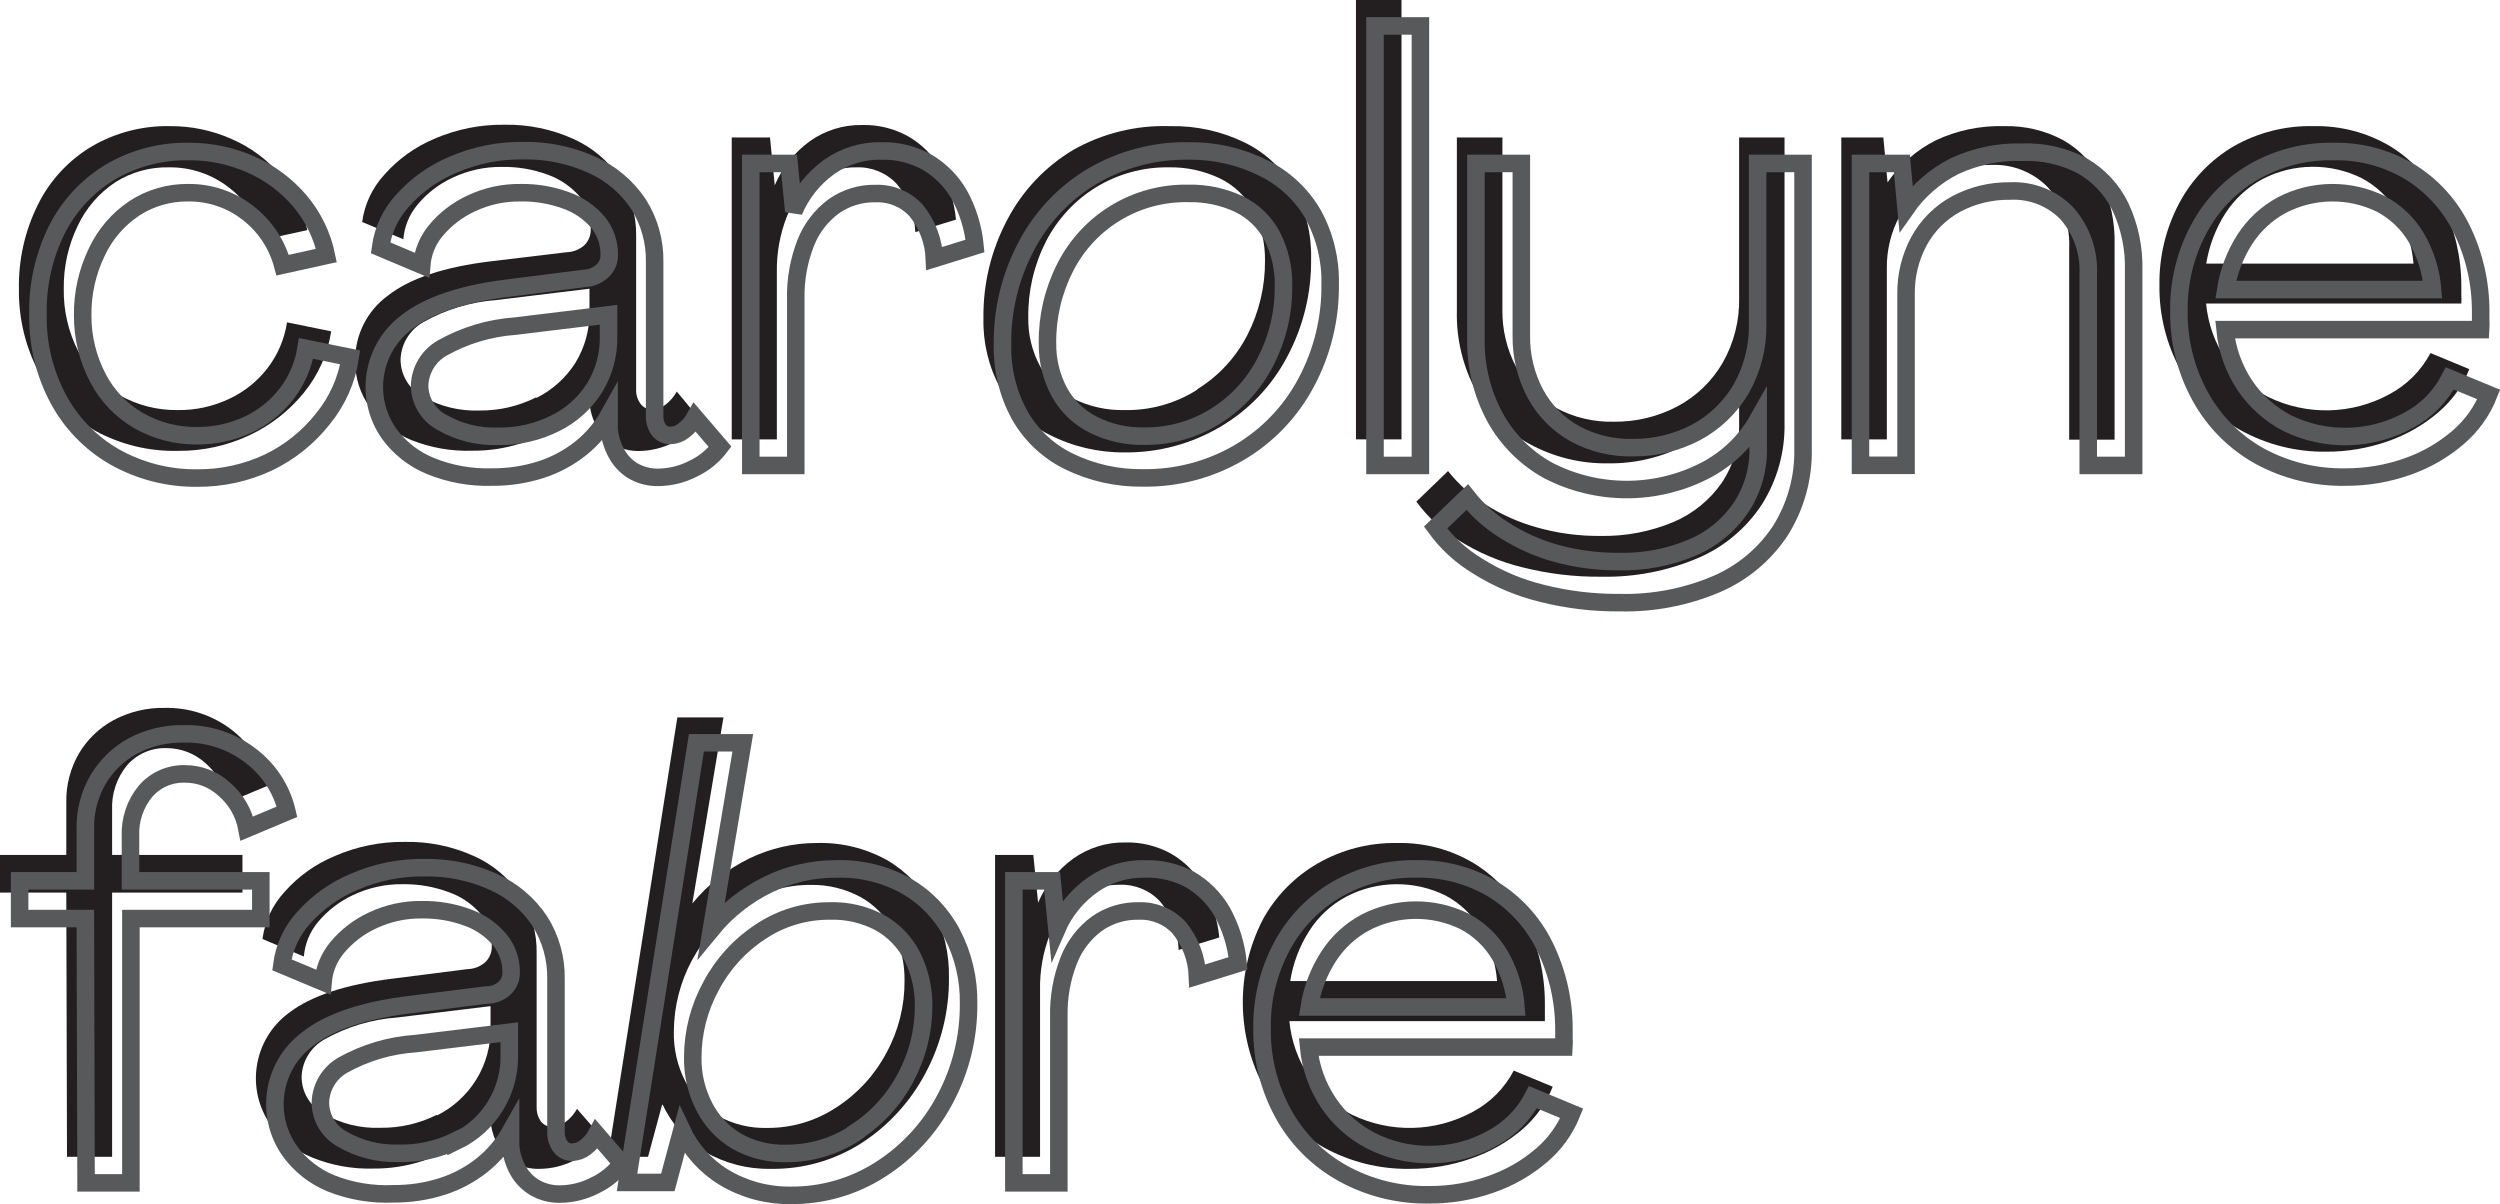
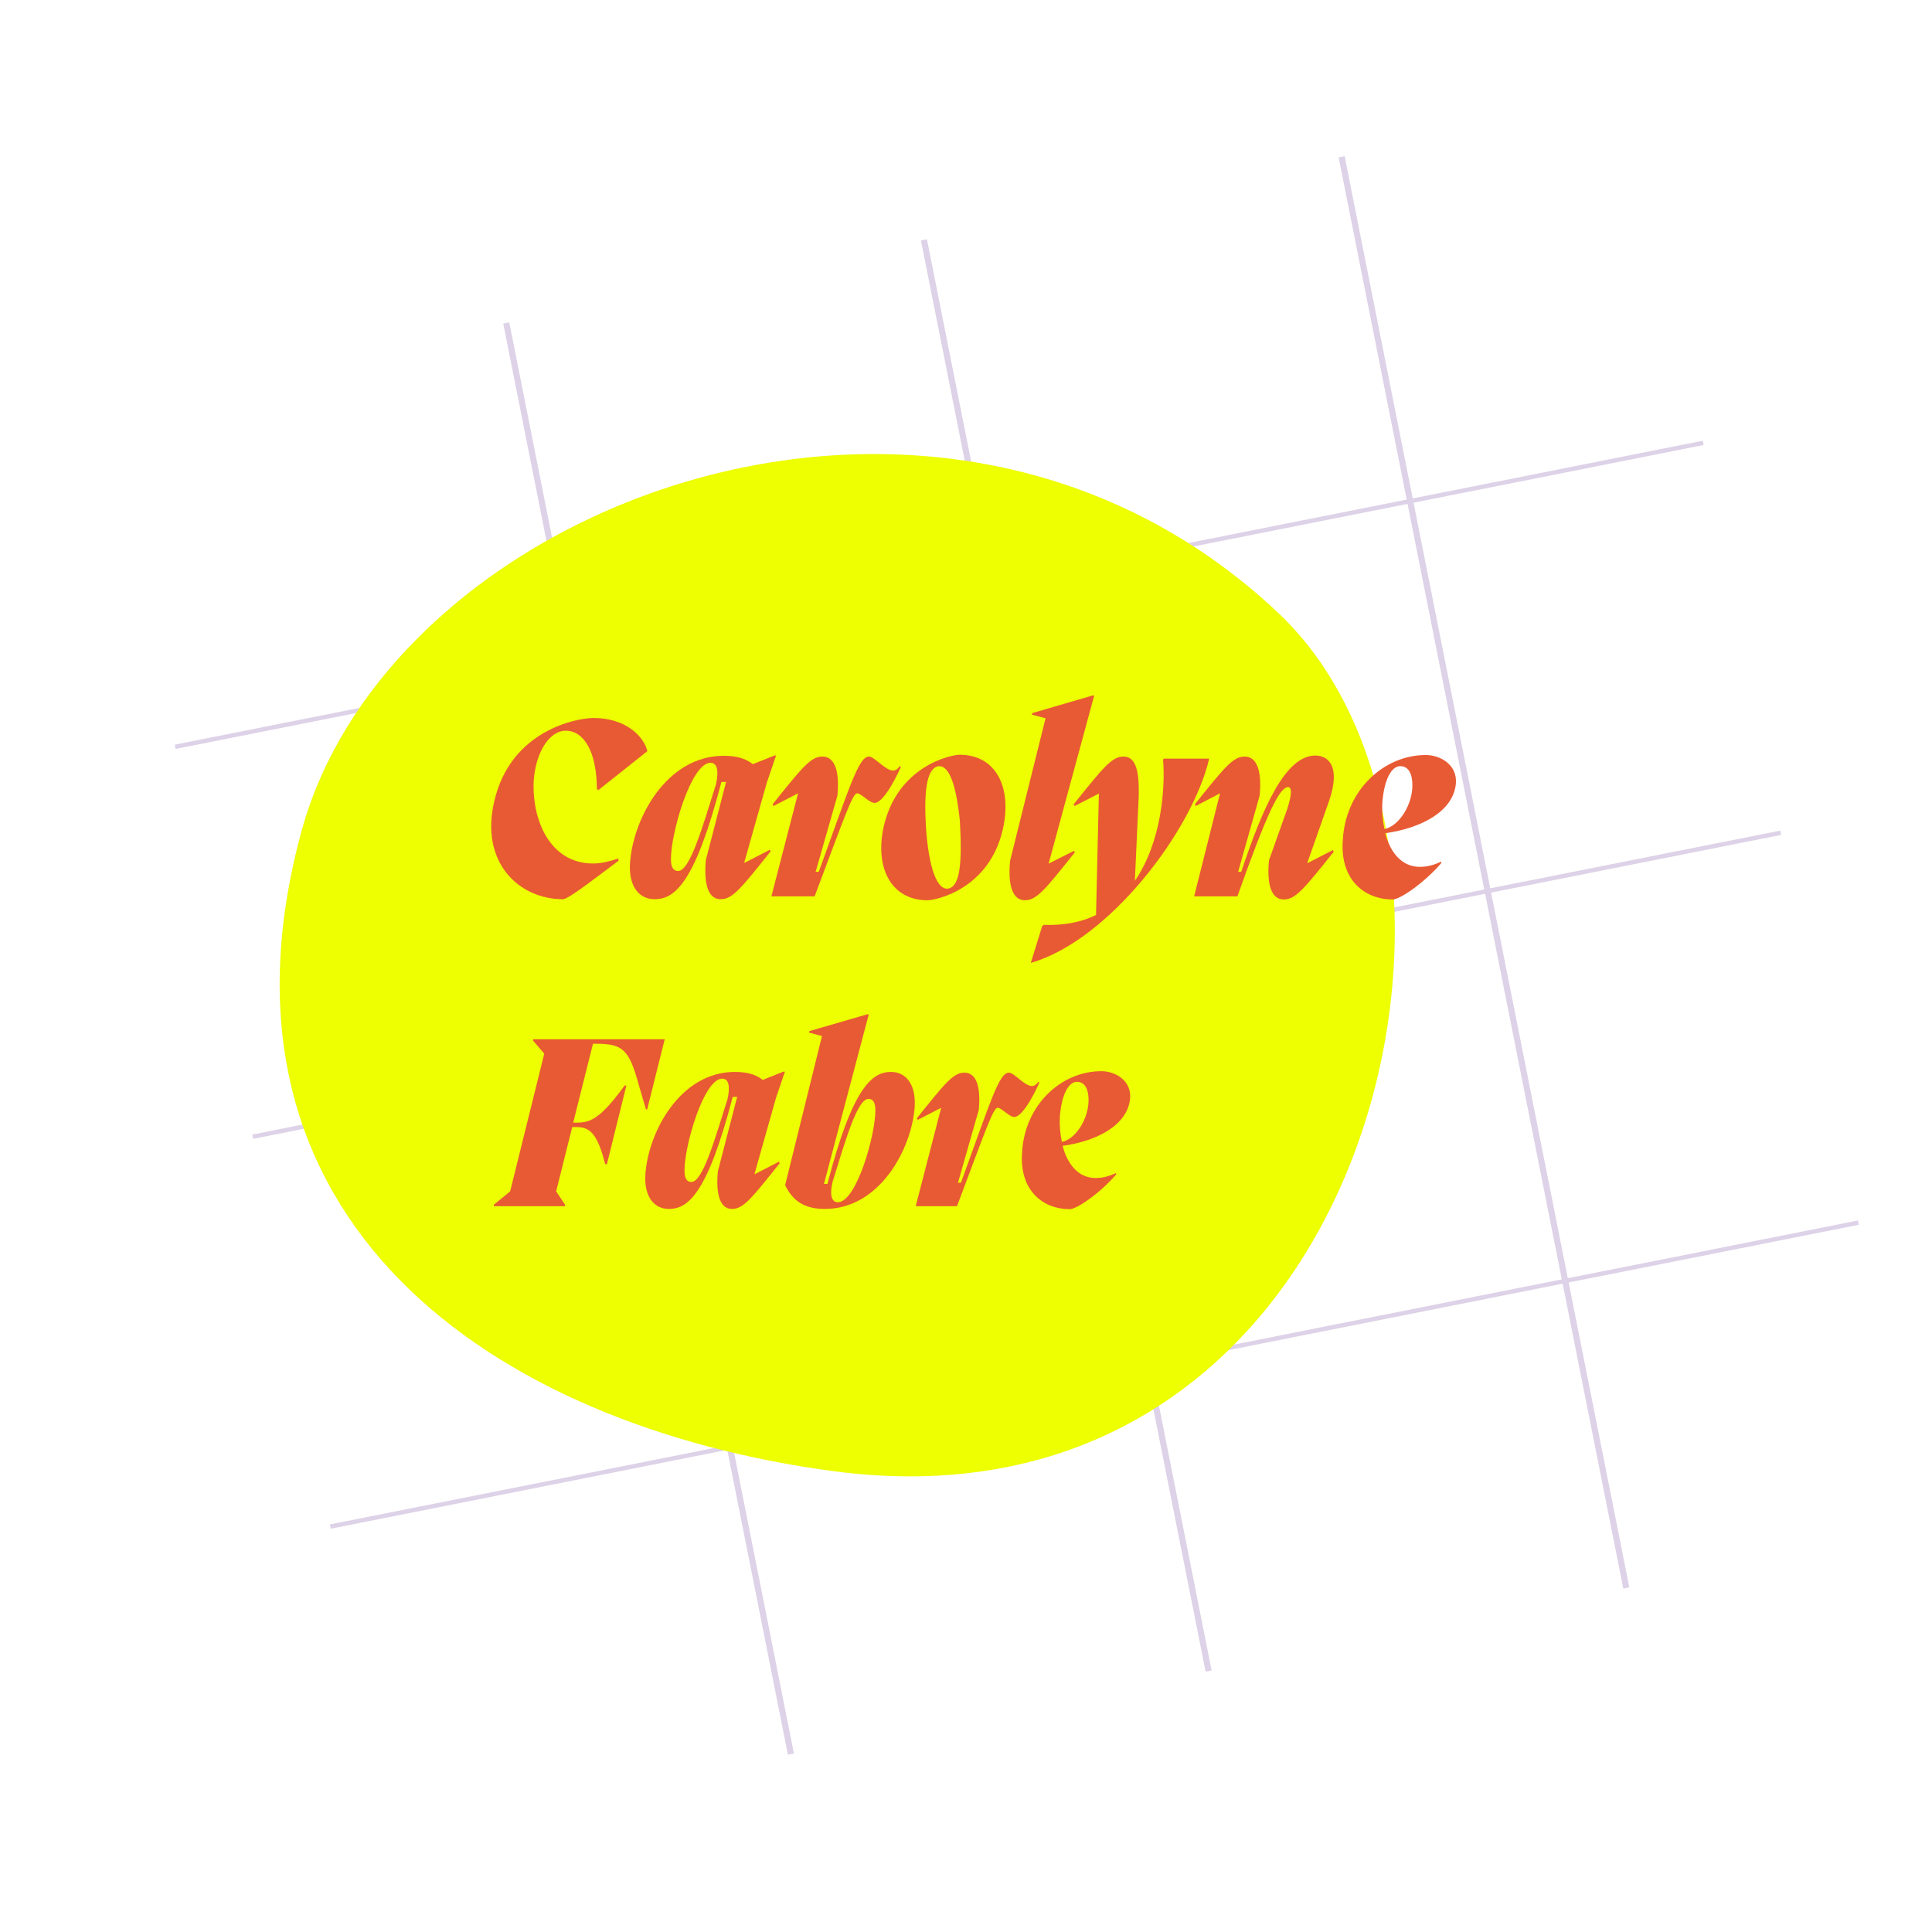
- <svg xmlns="http://www.w3.org/2000/svg" viewBox="0 0 178.38 85.87">
-   <defs>
-     <style>.cls-1{fill:#231f20;}.cls-2{fill:none;stroke:#58595b;stroke-width:1.25px;}</style>
-   </defs>
-   <g id="Layer_2" data-name="Layer 2">
-     <g id="Layer_1-2" data-name="Layer 1">
-       <path class="cls-1" d="M6.8,30.74a10.5,10.5,0,0,1-4-4.12,12.38,12.38,0,0,1-1.45-6,13,13,0,0,1,1.37-6.05,10,10,0,0,1,3.82-4.12A10.66,10.66,0,0,1,12.11,9a10.64,10.64,0,0,1,4.42.92,9.61,9.61,0,0,1,3.5,2.6,8.8,8.8,0,0,1,1.9,3.9l-3.12.68a6.92,6.92,0,0,0-2.49-3.73,6.81,6.81,0,0,0-4.25-1.43A6.9,6.9,0,0,0,8.23,13,7.65,7.65,0,0,0,5.55,16.1a10,10,0,0,0-1,4.5,9.46,9.46,0,0,0,1.05,4.5,7.57,7.57,0,0,0,2.9,3.08,8.21,8.21,0,0,0,4.2,1.08,8.31,8.31,0,0,0,3.63-.79,7.39,7.39,0,0,0,2.75-2.19A7.15,7.15,0,0,0,20.48,23l3.15.64a9.1,9.1,0,0,1-1.94,4.37,11,11,0,0,1-3.9,3.05,11.75,11.75,0,0,1-5.08,1.11A11.73,11.73,0,0,1,6.8,30.74Z" />
-       <path class="cls-1" d="M29.35,31.4a6.83,6.83,0,0,1-2.94-2.31,5.59,5.59,0,0,1-1.07-3.37,5.69,5.69,0,0,1,2.34-4.63q2.36-1.85,7.38-2.45L40.4,18a2,2,0,0,0,1.28-.49,1.52,1.52,0,0,0,.47-1.13A3.59,3.59,0,0,0,41.34,14a5.44,5.44,0,0,0-2.24-1.53,9,9,0,0,0-3.27-.56,8,8,0,0,0-3.54.77,7.12,7.12,0,0,0-2.51,1.94,4.36,4.36,0,0,0-1,2.45l-2.94-1.23a6.2,6.2,0,0,1,1.58-3.37A9.82,9.82,0,0,1,31,9.9a12.15,12.15,0,0,1,5-1,11.38,11.38,0,0,1,4.88,1,7.8,7.8,0,0,1,3.33,2.79,7.5,7.5,0,0,1,1.18,4.18V27.77a1.61,1.61,0,0,0,.32,1.05,1,1,0,0,0,.83.4,1.6,1.6,0,0,0,.94-.34,3,3,0,0,0,.81-.94L50,30a5.19,5.19,0,0,1-1.92,1.56,5.55,5.55,0,0,1-2.48.62,3.47,3.47,0,0,1-1.79-.45,3.28,3.28,0,0,1-1.21-1.24,4.27,4.27,0,0,1-.54-1.77l0-1h0a8.14,8.14,0,0,1-2,2.37,8.69,8.69,0,0,1-2.85,1.53,11.06,11.06,0,0,1-3.5.54A10.79,10.79,0,0,1,29.35,31.4Zm8.91-3a6.92,6.92,0,0,0,2.8-2.52,6.8,6.8,0,0,0,1-3.69V20.6l-6.65.81A12.39,12.39,0,0,0,30.18,23a3.18,3.18,0,0,0-1.6,2.65,3,3,0,0,0,1.58,2.64,7.5,7.5,0,0,0,4.05,1A8.75,8.75,0,0,0,38.26,28.35Z" />
-       <path class="cls-1" d="M64.8,9.73A6.14,6.14,0,0,1,67.08,12a9.44,9.44,0,0,1,1.13,3.67l-2.9.89A5.72,5.72,0,0,0,64,13.14a3.73,3.73,0,0,0-2.86-1.2,5,5,0,0,0-3,.92,6,6,0,0,0-2,2.6,10.45,10.45,0,0,0-.71,4V31.35H52.21V9.81h2.73l.34,3.41h0a7.52,7.52,0,0,1,2.51-3.15,6.24,6.24,0,0,1,3.72-1.15A6.39,6.39,0,0,1,64.8,9.73Z" />
-       <path class="cls-1" d="M74.84,31a8.09,8.09,0,0,1-3.47-3.3,10,10,0,0,1-1.2-5,14.58,14.58,0,0,1,1.69-7,12.59,12.59,0,0,1,4.71-5A13.17,13.17,0,0,1,83.48,9a11.59,11.59,0,0,1,5.33,1.17,8.25,8.25,0,0,1,3.52,3.29,9.86,9.86,0,0,1,1.22,5,14.41,14.41,0,0,1-1.71,7,12.56,12.56,0,0,1-4.78,5,13.14,13.14,0,0,1-6.82,1.82A11.56,11.56,0,0,1,74.84,31Zm10.58-3.22A9.81,9.81,0,0,0,89,23.91a11.48,11.48,0,0,0,1.26-5.31A7.57,7.57,0,0,0,89.41,15,5.28,5.28,0,0,0,87,12.71a8.08,8.08,0,0,0-3.6-.77,9.71,9.71,0,0,0-5.21,1.43,9.81,9.81,0,0,0-3.56,3.86,11.61,11.61,0,0,0-1.26,5.42,7.06,7.06,0,0,0,.84,3.48,5.61,5.61,0,0,0,2.38,2.32,7.83,7.83,0,0,0,3.65.81A9.34,9.34,0,0,0,85.42,27.81Z" />
-       <path class="cls-1" d="M96.75,0H100V31.35H96.75Z" />
-       <path class="cls-1" d="M108.63,40.48a15.44,15.44,0,0,1-4.57-1.94,10.28,10.28,0,0,1-3-2.75l2.26-2.18A10.33,10.33,0,0,0,106,36a13.48,13.48,0,0,0,3.69,1.64,16.11,16.11,0,0,0,4.5.6,12.85,12.85,0,0,0,5.23-1,8,8,0,0,0,3.43-2.79,7.39,7.39,0,0,0,1.24-4.29V28.07h0a9.19,9.19,0,0,1-3.78,3.65,11.5,11.5,0,0,1-5.52,1.34,11.32,11.32,0,0,1-5.67-1.39,9.59,9.59,0,0,1-3.82-3.81,11.45,11.45,0,0,1-1.35-5.64V9.81h3.25V22.05a8.53,8.53,0,0,0,1,4.18A7.1,7.1,0,0,0,111,29.09a8.25,8.25,0,0,0,4.16,1A9.48,9.48,0,0,0,119.68,29a8.17,8.17,0,0,0,3.24-3.12,9,9,0,0,0,1.17-4.65V9.81h3.24V30.16A10.5,10.5,0,0,1,125.71,36a10.29,10.29,0,0,1-4.56,3.82,16.77,16.77,0,0,1-6.91,1.33A22,22,0,0,1,108.63,40.48Z" />
-       <path class="cls-1" d="M147.21,10a6.65,6.65,0,0,1,2.73,2.92,10.12,10.12,0,0,1,.94,4.55v13.9h-3.24V17.75a6.19,6.19,0,0,0-1.5-4.36,5.28,5.28,0,0,0-4.09-1.62,7.91,7.91,0,0,0-3.84.94,6.54,6.54,0,0,0-2.64,2.65,7.69,7.69,0,0,0-.94,3.79v12.2h-3.25V9.81h3l.3,3.2h0a9.23,9.23,0,0,1,3.45-3A10.74,10.74,0,0,1,143,9,8.47,8.47,0,0,1,147.21,10Z" />
-       <path class="cls-1" d="M159.86,30.69a10.9,10.9,0,0,1-4.25-4.24,12.28,12.28,0,0,1-1.53-6.1,12.11,12.11,0,0,1,1.41-5.85,10.32,10.32,0,0,1,3.9-4.07A11,11,0,0,1,165.08,9a10.28,10.28,0,0,1,5.49,1.45,10,10,0,0,1,3.69,4.07,13.39,13.39,0,0,1,1.36,5.91V21a5.07,5.07,0,0,1,0,.66H157.41a8.6,8.6,0,0,0,1.42,4,8.26,8.26,0,0,0,3,2.66,9.43,9.43,0,0,0,8.66-.19,7.08,7.08,0,0,0,2.93-2.94l2.77,1.15a7.83,7.83,0,0,1-2.2,3.07,11.17,11.17,0,0,1-3.6,2.07,13.1,13.1,0,0,1-4.44.75A12.29,12.29,0,0,1,159.86,30.69Zm12.35-11.88A8.59,8.59,0,0,0,171,15.08a6.36,6.36,0,0,0-2.49-2.37,7.84,7.84,0,0,0-7.08.07,7.23,7.23,0,0,0-2.65,2.45,9.49,9.49,0,0,0-1.36,3.58Z" />
-       <path class="cls-1" d="M4.73,63.69H0L0,61H4.73V57.25a6.68,6.68,0,0,1,.9-3.48,6.41,6.41,0,0,1,2.48-2.39,7.45,7.45,0,0,1,3.66-.87,7.56,7.56,0,0,1,4.74,1.55,7.1,7.1,0,0,1,2.6,4l-2.86,1.2a4.89,4.89,0,0,0-1.58-2.8,4.14,4.14,0,0,0-2.81-1.08,3.58,3.58,0,0,0-2.8,1.23A4.7,4.7,0,0,0,8,57.8V61h9.3v2.69H8L8,82.54H4.78Z" />
-       <path class="cls-1" d="M22.27,82.59a6.86,6.86,0,0,1-2.95-2.31,5.8,5.8,0,0,1,1.28-8Q23,70.44,28,69.83l5.34-.68a2,2,0,0,0,1.28-.49,1.52,1.52,0,0,0,.47-1.13,3.6,3.6,0,0,0-.82-2.35A5.31,5.31,0,0,0,32,63.65a9,9,0,0,0-3.26-.56,8,8,0,0,0-3.54.77,7.25,7.25,0,0,0-2.52,1.94,4.41,4.41,0,0,0-1,2.45L18.73,67a6.13,6.13,0,0,1,1.58-3.37,9.73,9.73,0,0,1,3.6-2.56,12.15,12.15,0,0,1,5-1,11.38,11.38,0,0,1,4.88,1,7.8,7.8,0,0,1,3.33,2.79,7.49,7.49,0,0,1,1.17,4.18V79A1.66,1.66,0,0,0,38.58,80a1,1,0,0,0,.84.4,1.55,1.55,0,0,0,.93-.34,2.92,2.92,0,0,0,.82-.94L43,81.22A5.19,5.19,0,0,1,41,82.78a5.55,5.55,0,0,1-2.48.62A3.47,3.47,0,0,1,36.77,83a3.21,3.21,0,0,1-1.21-1.24A4.27,4.27,0,0,1,35,79.94l0-1h0a8.14,8.14,0,0,1-2,2.37,8.74,8.74,0,0,1-2.86,1.53,11,11,0,0,1-3.49.54A10.76,10.76,0,0,1,22.27,82.59Zm8.91-3A6.92,6.92,0,0,0,34,77a6.8,6.8,0,0,0,1-3.69V71.79l-6.66.81a12.38,12.38,0,0,0-5.22,1.58,3.18,3.18,0,0,0-1.6,2.65,3,3,0,0,0,1.58,2.64,7.5,7.5,0,0,0,4.05,1A8.75,8.75,0,0,0,31.18,79.54Z" />
-       <path class="cls-1" d="M50.29,82.18a7.78,7.78,0,0,1-3-3.35h-.05l-1,3.71H43.38l4.95-31.35h3.29L49.4,64.46h0a12.12,12.12,0,0,1,4.05-3.2,11,11,0,0,1,4.82-1.11,9.73,9.73,0,0,1,5,1.21,8.42,8.42,0,0,1,3.27,3.42,10.39,10.39,0,0,1,1.17,5,14.18,14.18,0,0,1-1.68,6.8,13.38,13.38,0,0,1-4.59,5A11.67,11.67,0,0,1,55,83.4,9,9,0,0,1,50.29,82.18ZM59.7,79a10.43,10.43,0,0,0,3.56-3.9A10.57,10.57,0,0,0,64.54,70a7.73,7.73,0,0,0-.81-3.58A5.72,5.72,0,0,0,61.39,64a7.2,7.2,0,0,0-3.55-.86,8.7,8.7,0,0,0-4.92,1.48,10.84,10.84,0,0,0-4.84,9,7.39,7.39,0,0,0,.83,3.56,6.05,6.05,0,0,0,2.3,2.43,6.81,6.81,0,0,0,3.52.87A8.86,8.86,0,0,0,59.7,79Z" />
-       <path class="cls-1" d="M83.57,60.92a6.14,6.14,0,0,1,2.28,2.3A9.44,9.44,0,0,1,87,66.89l-2.9.89a5.72,5.72,0,0,0-1.32-3.45,3.73,3.73,0,0,0-2.86-1.2,5,5,0,0,0-3,.92,6,6,0,0,0-2,2.6,10.45,10.45,0,0,0-.71,4V82.54H71V61h2.73l.34,3.41h0a7.52,7.52,0,0,1,2.51-3.15,6.24,6.24,0,0,1,3.72-1.15A6.39,6.39,0,0,1,83.57,60.92Z" />
-       <path class="cls-1" d="M94.47,81.88a10.9,10.9,0,0,1-4.25-4.24,12.92,12.92,0,0,1-.13-12A10.35,10.35,0,0,1,94,61.62a11,11,0,0,1,5.69-1.47,10.22,10.22,0,0,1,5.48,1.45,9.84,9.84,0,0,1,3.69,4.07,13.39,13.39,0,0,1,1.37,5.91v.62c0,.21,0,.43,0,.66H92a8.61,8.61,0,0,0,1.43,4,8.11,8.11,0,0,0,3,2.66,9.43,9.43,0,0,0,8.66-.19,7,7,0,0,0,2.92-2.94l2.78,1.15a7.83,7.83,0,0,1-2.2,3.07A11.11,11.11,0,0,1,105,82.65a13,13,0,0,1-4.43.75A12.29,12.29,0,0,1,94.47,81.88ZM106.82,70a8.73,8.73,0,0,0-1.18-3.73,6.43,6.43,0,0,0-2.49-2.37,7.84,7.84,0,0,0-7.08.07,7.08,7.08,0,0,0-2.65,2.45A9.33,9.33,0,0,0,92.06,70Z" />
-       <path class="cls-2" d="M8.16,32.59a10.44,10.44,0,0,1-4-4.12,12.26,12.26,0,0,1-1.45-6A13,13,0,0,1,4.05,16.4a10.12,10.12,0,0,1,3.81-4.12,10.72,10.72,0,0,1,5.61-1.47,10.8,10.8,0,0,1,4.42.92,9.73,9.73,0,0,1,3.5,2.6,8.8,8.8,0,0,1,1.9,3.9l-3.12.69a7,7,0,0,0-2.49-3.74,6.81,6.81,0,0,0-4.25-1.43,6.9,6.9,0,0,0-3.84,1.11A7.63,7.63,0,0,0,6.9,18a10.06,10.06,0,0,0-1,4.5A9.51,9.51,0,0,0,7,27,7.54,7.54,0,0,0,9.87,30a8.22,8.22,0,0,0,4.2,1.09,8.46,8.46,0,0,0,3.63-.79,7.52,7.52,0,0,0,2.75-2.2,7.15,7.15,0,0,0,1.39-3.24l3.15.64a9.06,9.06,0,0,1-1.94,4.37A11,11,0,0,1,19.15,33a11.75,11.75,0,0,1-5.08,1.11A11.73,11.73,0,0,1,8.16,32.59Z" />
-       <path class="cls-2" d="M30.71,33.25a6.86,6.86,0,0,1-2.95-2.31A5.79,5.79,0,0,1,29,23q2.36-1.86,7.38-2.46l5.34-.68A2,2,0,0,0,43,19.32a1.5,1.5,0,0,0,.47-1.13,3.6,3.6,0,0,0-.82-2.35,5.34,5.34,0,0,0-2.23-1.53,9,9,0,0,0-3.27-.56,8,8,0,0,0-3.54.77,7.25,7.25,0,0,0-2.52,1.94,4.41,4.41,0,0,0-1,2.46l-2.94-1.24a6.2,6.2,0,0,1,1.58-3.37,9.93,9.93,0,0,1,3.6-2.56,12.15,12.15,0,0,1,5-1,11.38,11.38,0,0,1,4.88,1,7.8,7.8,0,0,1,3.33,2.79,7.49,7.49,0,0,1,1.17,4.18V29.62A1.66,1.66,0,0,0,47,30.67a1,1,0,0,0,.84.4,1.55,1.55,0,0,0,.93-.34,2.92,2.92,0,0,0,.82-.94l1.79,2.09a5.19,5.19,0,0,1-1.92,1.56,5.55,5.55,0,0,1-2.48.62,3.47,3.47,0,0,1-1.79-.45A3.21,3.21,0,0,1,44,32.37a4.27,4.27,0,0,1-.54-1.77l0-1h0a8.14,8.14,0,0,1-2,2.37,9,9,0,0,1-2.86,1.54,11.24,11.24,0,0,1-3.49.53A10.79,10.79,0,0,1,30.71,33.25Zm8.91-3.05a6.92,6.92,0,0,0,2.8-2.52,6.76,6.76,0,0,0,1-3.69V22.46l-6.66.81a12.4,12.4,0,0,0-5.22,1.57,3.2,3.2,0,0,0-1.6,2.65,3,3,0,0,0,1.58,2.64,7.5,7.5,0,0,0,4.05,1A8.75,8.75,0,0,0,39.62,30.2Z" />
-       <path class="cls-2" d="M66.16,11.58a6.37,6.37,0,0,1,2.28,2.3,9.44,9.44,0,0,1,1.13,3.67l-2.9.9A5.79,5.79,0,0,0,65.35,15a3.72,3.72,0,0,0-2.86-1.19,5,5,0,0,0-3,.91,5.94,5.94,0,0,0-2,2.61,10.38,10.38,0,0,0-.71,4V33.21H53.57V11.66H56.3l.34,3.42h0a7.49,7.49,0,0,1,2.51-3.16,6.23,6.23,0,0,1,3.71-1.15A6.4,6.4,0,0,1,66.16,11.58Z" />
-       <path class="cls-2" d="M76.2,32.89a8.17,8.17,0,0,1-3.47-3.31,10,10,0,0,1-1.2-5,14.58,14.58,0,0,1,1.69-7,12.59,12.59,0,0,1,4.71-5,13.17,13.17,0,0,1,6.91-1.81A11.59,11.59,0,0,1,90.17,12a8.31,8.31,0,0,1,3.52,3.29,9.89,9.89,0,0,1,1.22,5,14.48,14.48,0,0,1-1.71,7,12.69,12.69,0,0,1-4.78,5,13.22,13.22,0,0,1-6.82,1.81A11.69,11.69,0,0,1,76.2,32.89Zm10.58-3.23a9.81,9.81,0,0,0,3.54-3.9,11.42,11.42,0,0,0,1.26-5.31,7.53,7.53,0,0,0-.81-3.6,5.3,5.3,0,0,0-2.37-2.29,8.08,8.08,0,0,0-3.6-.76A9.63,9.63,0,0,0,76,19.09a11.57,11.57,0,0,0-1.26,5.41A7.16,7.16,0,0,0,75.6,28,5.63,5.63,0,0,0,78,30.3a7.71,7.71,0,0,0,3.65.82A9.35,9.35,0,0,0,86.78,29.66Z" />
-       <path class="cls-2" d="M98.11,1.85h3.24V33.21H98.11Z" />
-       <path class="cls-2" d="M110,42.33a15.44,15.44,0,0,1-4.57-1.94,10.28,10.28,0,0,1-3-2.75l2.26-2.17a10.3,10.3,0,0,0,2.64,2.36,13.81,13.81,0,0,0,3.69,1.65,16.49,16.49,0,0,0,4.5.59,12.68,12.68,0,0,0,5.23-1,7.93,7.93,0,0,0,3.43-2.79A7.39,7.39,0,0,0,125.45,32V29.92h0a9.18,9.18,0,0,1-3.78,3.65,12.21,12.21,0,0,1-11.2,0,9.65,9.65,0,0,1-3.81-3.82,11.41,11.41,0,0,1-1.35-5.63V11.66h3.24V23.91a8.59,8.59,0,0,0,1,4.18,7.14,7.14,0,0,0,2.81,2.85,8.25,8.25,0,0,0,4.16,1A9.48,9.48,0,0,0,121,30.86a8.24,8.24,0,0,0,3.24-3.12,9,9,0,0,0,1.17-4.64V11.66h3.24V32a10.55,10.55,0,0,1-1.62,5.87,10.34,10.34,0,0,1-4.56,3.81A16.64,16.64,0,0,1,115.6,43,21.94,21.94,0,0,1,110,42.33Z" />
-       <path class="cls-2" d="M148.57,11.83a6.79,6.79,0,0,1,2.73,2.93,10.08,10.08,0,0,1,.94,4.54V33.21H149V19.6a6.15,6.15,0,0,0-1.5-4.35,5.28,5.28,0,0,0-4.09-1.62,7.91,7.91,0,0,0-3.84.93,6.63,6.63,0,0,0-2.65,2.65A7.8,7.8,0,0,0,136,21v12.2h-3.25V11.66h2.95l.3,3.2h0a9.41,9.41,0,0,1,3.45-3,10.73,10.73,0,0,1,4.82-1A8.49,8.49,0,0,1,148.57,11.83Z" />
-       <path class="cls-2" d="M161.22,32.54A10.83,10.83,0,0,1,157,28.3a12.25,12.25,0,0,1-1.53-6.1,12,12,0,0,1,1.41-5.84,10.22,10.22,0,0,1,3.9-4.08,11,11,0,0,1,5.69-1.47,10.22,10.22,0,0,1,5.48,1.45,9.91,9.91,0,0,1,3.69,4.07A13.26,13.26,0,0,1,177,22.24v.62a5.07,5.07,0,0,1,0,.66H158.76a8.73,8.73,0,0,0,1.43,4,8.29,8.29,0,0,0,3,2.67,9.4,9.4,0,0,0,8.66-.2A6.94,6.94,0,0,0,174.8,27l2.78,1.15a7.83,7.83,0,0,1-2.2,3.07,11.17,11.17,0,0,1-3.6,2.07,13.1,13.1,0,0,1-4.44.75A12.29,12.29,0,0,1,161.22,32.54Zm12.35-11.88a8.73,8.73,0,0,0-1.18-3.73,6.43,6.43,0,0,0-2.49-2.37,7.84,7.84,0,0,0-7.08.07,7.23,7.23,0,0,0-2.65,2.45,9.33,9.33,0,0,0-1.36,3.58Z" />
-       <path class="cls-2" d="M6.09,65.54H1.4l0-2.69H6.09V59.1A6.68,6.68,0,0,1,7,55.62a6.52,6.52,0,0,1,2.47-2.39,7.51,7.51,0,0,1,3.67-.87,7.5,7.5,0,0,1,4.74,1.56,7,7,0,0,1,2.6,4l-2.86,1.2A4.84,4.84,0,0,0,16,56.31a4.11,4.11,0,0,0-2.81-1.09,3.58,3.58,0,0,0-2.8,1.23,4.71,4.71,0,0,0-1.08,3.2v3.2h9.3v2.69H9.34l0,18.86H6.14Z" />
-       <path class="cls-2" d="M23.63,84.44a6.8,6.8,0,0,1-2.95-2.31,5.79,5.79,0,0,1,1.28-8q2.36-1.86,7.38-2.46L34.67,71A1.93,1.93,0,0,0,36,70.51a1.48,1.48,0,0,0,.47-1.13A3.59,3.59,0,0,0,35.61,67a5.31,5.31,0,0,0-2.24-1.53,9,9,0,0,0-3.26-.56,8,8,0,0,0-3.54.77,7.25,7.25,0,0,0-2.52,1.94,4.41,4.41,0,0,0-1,2.45l-2.94-1.23a6.19,6.19,0,0,1,1.57-3.37,10,10,0,0,1,3.61-2.56,12.15,12.15,0,0,1,5-1,11.38,11.38,0,0,1,4.88,1,7.8,7.8,0,0,1,3.33,2.79,7.49,7.49,0,0,1,1.17,4.18V80.81a1.66,1.66,0,0,0,.32,1,1,1,0,0,0,.83.4,1.55,1.55,0,0,0,.94-.34,2.78,2.78,0,0,0,.81-.94l1.8,2.09a5.19,5.19,0,0,1-1.92,1.56,5.55,5.55,0,0,1-2.48.62,3.47,3.47,0,0,1-1.79-.45,3.3,3.3,0,0,1-1.22-1.24,4.41,4.41,0,0,1-.53-1.77l0-1h0a8.29,8.29,0,0,1-2,2.37,9,9,0,0,1-2.86,1.54,11.24,11.24,0,0,1-3.49.53A10.76,10.76,0,0,1,23.63,84.44Zm8.91-3a6.71,6.71,0,0,0,3.8-6.21V73.65l-6.66.81A12.35,12.35,0,0,0,24.46,76a3.18,3.18,0,0,0-1.6,2.65,3,3,0,0,0,1.58,2.64,7.5,7.5,0,0,0,4,1A8.75,8.75,0,0,0,32.54,81.39Z" />
-       <path class="cls-2" d="M51.65,84a7.8,7.8,0,0,1-3-3.35h0l-1,3.72H44.74L49.69,53H53L50.76,66.31h0a12.12,12.12,0,0,1,4.05-3.2A11,11,0,0,1,59.67,62a9.64,9.64,0,0,1,5,1.22,8.46,8.46,0,0,1,3.27,3.41,10.39,10.39,0,0,1,1.17,5,14.18,14.18,0,0,1-1.68,6.8,13.3,13.3,0,0,1-4.59,5,11.67,11.67,0,0,1-6.44,1.86A9,9,0,0,1,51.65,84Zm9.41-3.22a10.35,10.35,0,0,0,3.56-3.9,10.68,10.68,0,0,0,1.28-5.06,7.73,7.73,0,0,0-.81-3.58,5.68,5.68,0,0,0-2.35-2.43A7.13,7.13,0,0,0,59.2,65a8.77,8.77,0,0,0-4.92,1.47,10.41,10.41,0,0,0-3.54,3.88,10.58,10.58,0,0,0-1.31,5.1A7.4,7.4,0,0,0,50.27,79a6.05,6.05,0,0,0,2.3,2.43,6.78,6.78,0,0,0,3.52.87A8.86,8.86,0,0,0,61.06,80.81Z" />
-       <path class="cls-2" d="M84.93,62.77a6.37,6.37,0,0,1,2.28,2.3,9.44,9.44,0,0,1,1.13,3.67l-2.9.9a5.79,5.79,0,0,0-1.32-3.46A3.72,3.72,0,0,0,81.26,65a5,5,0,0,0-3,.91,5.94,5.94,0,0,0-2,2.61,10.38,10.38,0,0,0-.71,4V84.4H72.34V62.85h2.73l.34,3.42h0A7.49,7.49,0,0,1,78,63.11,6.23,6.23,0,0,1,81.68,62,6.4,6.4,0,0,1,84.93,62.77Z" />
-       <path class="cls-2" d="M95.83,83.73a10.83,10.83,0,0,1-4.25-4.24,12.25,12.25,0,0,1-1.53-6.1,12,12,0,0,1,1.4-5.84,10.31,10.31,0,0,1,3.91-4.08A11,11,0,0,1,101.05,62a10.24,10.24,0,0,1,5.48,1.45,9.84,9.84,0,0,1,3.69,4.07,13.39,13.39,0,0,1,1.37,5.91v.62a5.14,5.14,0,0,1,0,.66H93.37a8.61,8.61,0,0,0,1.43,4,8.13,8.13,0,0,0,3,2.67,9,9,0,0,0,4.16,1,8.92,8.92,0,0,0,4.5-1.15,7,7,0,0,0,2.92-2.94l2.77,1.15A7.71,7.71,0,0,1,110,82.43a11.11,11.11,0,0,1-3.61,2.07,13,13,0,0,1-4.43.75A12.29,12.29,0,0,1,95.83,83.73Zm12.34-11.88A8.59,8.59,0,0,0,107,68.12a6.43,6.43,0,0,0-2.49-2.37,7.86,7.86,0,0,0-7.09.07,7.13,7.13,0,0,0-2.64,2.45,9.33,9.33,0,0,0-1.36,3.58Z" />
+ <svg xmlns="http://www.w3.org/2000/svg" xmlns:xlink="http://www.w3.org/1999/xlink" version="1.1" id="Layer_1" x="0px" y="0px" width="1000px" height="1000px" viewBox="0 0 1000 1000" enable-background="new 0 0 1000 1000" xml:space="preserve">
+   <g>
+     <g>
+       <g>
+         <defs>
+           <rect id="SVGID_1_" x="-116.621" y="15.568" width="1147.031" height="968.865" />
+         </defs>
+         <clipPath id="SVGID_00000037665780187547635520000005158349820501237636_">
+           <use xlink:href="#SVGID_1_" overflow="visible" />
+         </clipPath>
+         <g clip-path="url(#SVGID_00000037665780187547635520000005158349820501237636_)">
+           <g>
+             <g>
+               <g>
+                 <defs>
+                   <rect id="SVGID_00000151502696056198199620000011859521837681110425_" x="121.144" y="122.383" transform="matrix(0.9808 -0.1951 0.1951 0.9808 -87.4759 111.9056)" width="806.393" height="755.267" />
+                 </defs>
+                 <clipPath id="SVGID_00000062152536948737352470000016545510433811369900_">
+                   <use xlink:href="#SVGID_00000151502696056198199620000011859521837681110425_" overflow="visible" />
+                 </clipPath>
+                 <g opacity="0.45" clip-path="url(#SVGID_00000062152536948737352470000016545510433811369900_)">
+                   <g>
+                     <g>
+                       <g>
+                         <g>
+                           <defs>
+                             <rect id="SVGID_00000083072866604754233980000000755427682197837729_" x="-52.324" y="-249.093" width="1306.823" height="1907.371" />
+                           </defs>
+                           <clipPath id="SVGID_00000023277235401508482960000003718092381089249193_">
+                             <use xlink:href="#SVGID_00000083072866604754233980000000755427682197837729_" overflow="visible" />
+                           </clipPath>
+                           <path clip-path="url(#SVGID_00000023277235401508482960000003718092381089249193_)" fill="none" stroke="#B49CCA" stroke-width="2.263" stroke-miterlimit="10" d="              M971.219,1470.365l-40.14-201.801l215.304-42.827l40.14,201.801L971.219,1470.365z M931.034,1268.34l-40.142-201.81              l215.304-42.827l40.142,201.81L931.034,1268.34z M890.892,1066.53L850.75,864.729l215.304-42.827l40.141,201.801              L890.892,1066.53z M850.75,864.729l-40.142-201.81l215.304-42.826l40.142,201.809L850.75,864.729z M810.608,662.919              l-40.141-201.805l215.304-42.827l40.141,201.806L810.608,662.919z M770.467,461.114l-40.141-201.806l215.304-42.826              l40.141,201.805L770.467,461.114z M730.325,259.308L690.184,57.503l215.304-42.826l40.141,201.805L730.325,259.308z               M322.587,1599.154l-40.141-201.801l215.303-42.826l40.141,201.801L322.587,1599.154z M538.782,1556.15l-40.14-201.801              l215.304-42.827l40.14,201.801L538.782,1556.15z M754.978,1513.146l-40.14-201.801l215.304-42.827l40.14,201.801              L754.978,1513.146z M282.446,1397.352l-40.142-201.81l215.303-42.826l40.142,201.81L282.446,1397.352z               M498.641,1354.348l-40.142-201.81l215.304-42.826l40.142,201.809L498.641,1354.348z M714.838,1311.344l-40.142-201.81              l215.304-42.826l40.142,201.809L714.838,1311.344z M242.304,1195.542l-40.14-201.801l215.303-42.826l40.14,201.801              L242.304,1195.542z M458.499,1152.538l-40.14-201.801l215.304-42.826l40.14,201.801L458.499,1152.538z               M674.695,1109.534l-40.141-201.801l215.304-42.826l40.141,201.801L674.695,1109.534z M202.163,993.741l-40.142-201.81              l215.303-42.826l40.142,201.81L202.163,993.741z M418.359,950.737l-40.142-201.81l215.304-42.826l40.142,201.81              L418.359,950.737z M634.554,907.733l-40.142-201.81l215.304-42.826l40.142,201.81L634.554,907.733z M162.021,791.931              l-40.141-201.805L337.182,547.3l40.141,201.805L162.021,791.931z M378.216,748.927l-40.142-201.805l215.304-42.826              l40.142,201.805L378.216,748.927z M594.412,705.923L554.27,504.118l215.304-42.827l40.141,201.806L594.412,705.923z               M121.879,590.126L81.737,388.321l215.303-42.827L337.182,547.3L121.879,590.126z M338.074,547.122l-40.141-201.805              l215.304-42.827l40.141,201.806L338.074,547.122z M554.27,504.118l-40.141-201.805l215.304-42.827l40.141,201.805              L554.27,504.118z M81.737,388.321L41.595,186.515l215.303-42.826l40.141,201.805L81.737,388.321z M297.932,345.317              l-40.141-201.806l215.304-42.826l40.141,201.805L297.932,345.317z M514.129,302.313l-40.141-201.806l215.304-42.826              l40.141,201.805L514.129,302.313z M41.595,186.515L1.454-15.29l215.303-42.826l40.141,201.805L41.595,186.515z               M257.791,143.511L217.65-58.294l215.304-42.827l40.141,201.806L257.791,143.511z M473.987,100.507l-40.141-201.805              l215.304-42.827l40.141,201.806L473.987,100.507z M690.184,57.503l-40.142-201.805l215.304-42.827l40.142,201.806              L690.184,57.503z M282,1397.441l40.23,202.247 M241.857,1195.632L282,1397.441 M201.717,993.83l40.14,201.802               M161.574,792.021l40.142,201.809 M121.433,590.214l40.141,201.806 M81.291,388.409l40.142,201.805 M41.149,186.604              l40.141,201.805 M0.919-15.648l40.23,202.252 M322.587,1599.154l215.303-42.826 M282.446,1397.352l215.303-42.826               M498.195,1354.437l40.23,202.247 M242.304,1195.542l215.303-42.826 M458.053,1152.627l40.142,201.81 M202.163,993.741              l215.303-42.826 M417.912,950.827l40.14,201.8 M162.021,791.931l215.303-42.826 M377.77,749.017l40.142,201.81               M121.879,590.126L337.182,547.3 M337.627,547.211l40.142,201.806 M81.737,388.321l215.303-42.827 M297.486,345.405              l40.141,201.805 M41.595,186.515l215.303-42.826 M257.345,143.6l40.141,201.805 M1.454-15.29l215.303-42.826               M217.115-58.652l40.23,202.252 M538.782,1556.15l215.304-42.827 M498.641,1354.348l215.304-42.827 M714.392,1311.433              l40.229,202.248 M458.499,1152.538l215.304-42.826 M674.249,1109.623l40.142,201.81 M418.359,950.737l215.304-42.826               M634.109,907.822l40.14,201.801 M378.216,748.927l215.304-42.826 M593.965,706.013l40.143,201.809 M338.074,547.122              l215.304-42.826 M553.824,504.207l40.141,201.806 M297.932,345.317l215.304-42.827 M513.682,302.401l40.141,201.805               M257.791,143.511l215.304-42.826 M473.541,100.596l40.141,201.805 M217.65-58.294l215.304-42.827 M433.31-101.656              l40.231,202.252 M754.978,1513.146l215.304-42.827 M714.838,1311.344l215.304-42.827 M930.588,1268.429l40.229,202.248               M674.695,1109.534l215.304-42.826 M890.446,1066.619l40.142,201.81 M634.554,907.733l215.304-42.826 M850.304,864.818              l40.141,201.801 M594.412,705.923l215.304-42.826 M810.162,663.008l40.142,201.81 M554.27,504.118l215.304-42.827               M770.02,461.203l40.141,201.805 M514.129,302.313l215.304-42.827 M729.879,259.397l40.141,201.805 M473.987,100.507              l215.304-42.826 M689.738,57.591l40.141,201.806 M433.846-101.298l215.304-42.827 M649.507-144.66l40.231,202.251               M971.175,1470.141l215.304-42.826 M931.034,1268.34l215.304-42.827 M1146.783,1225.425l40.23,202.247 M890.892,1066.53              l215.304-42.827 M1106.641,1023.615l40.142,201.81 M850.75,864.729l215.304-42.827 M1066.501,821.814l40.14,201.801               M810.608,662.919l215.304-42.826 M1026.358,620.004l40.142,201.81 M770.467,461.114l215.304-42.827 M986.217,418.199              l40.141,201.805 M730.325,259.308l215.304-42.826 M946.075,216.394l40.141,201.805 M690.184,57.503l215.304-42.826               M905.933,14.587l40.142,201.806 M650.041-144.302l215.304-42.827 M865.703-187.664l40.23,202.251" />
+                         </g>
+                       </g>
+                     </g>
+                   </g>
+                 </g>
+               </g>
+             </g>
+           </g>
+         </g>
+       </g>
    </g>
  </g>
+   <g>
+     <g>
+       <g>
+         <defs>
+           <rect id="SVGID_00000066501164805490222470000007879426515851535286_" x="-60.941" y="54.808" width="964.112" height="868.121" />
+         </defs>
+         <clipPath id="SVGID_00000051384382931202849210000012904820038989012637_">
+           <use xlink:href="#SVGID_00000066501164805490222470000007879426515851535286_" overflow="visible" />
+         </clipPath>
+         <g clip-path="url(#SVGID_00000051384382931202849210000012904820038989012637_)">
+           <g>
+             <g>
+               <g>
+                 <defs>
+                   <rect id="SVGID_00000025420949658558660410000017287767500652747143_" x="-60.941" y="54.808" width="964.111" height="868.121" />
+                 </defs>
+                 <clipPath id="SVGID_00000175303206154631879210000003235830965566241155_">
+                   <use xlink:href="#SVGID_00000025420949658558660410000017287767500652747143_" overflow="visible" />
+                 </clipPath>
+                 <path clip-path="url(#SVGID_00000175303206154631879210000003235830965566241155_)" fill="#EDFF00" d="M430.426,761.348         c-174.699-23.654-329.211-129.114-274.462-330.792c46.508-171.317,330.499-278.323,505.569-113.406         C790.749,438.871,712.244,799.505,430.426,761.348" />
+               </g>
+             </g>
+           </g>
+         </g>
+       </g>
+     </g>
+   </g>
+   <g>
+     <rect x="248.652" y="359.979" fill="none" width="654.518" height="159.946" />
+     <path fill="#E85A33" d="M255.888,414.514c8.442-36.181,42.077-42.881,51.457-42.881c15.678,0,25.594,8.71,27.738,17.152   l-25.46,20.234l-0.67-0.67c-0.134-19.564-6.834-30.15-16.214-30.15c-7.772,0-15.276,10.05-16.482,25.729   c-1.072,20.101,8.174,43.015,30.687,43.015c4.69,0,8.71-1.206,12.999-2.546l0.268,1.072c-9.782,7.236-25.863,19.966-28.811,19.966   C268.484,465.435,248.25,446.272,255.888,414.514z" />
+     <path fill="#E85A33" d="M385.466,446.54l12.998-6.7l0.402,0.804c-15.276,19.162-19.698,24.791-25.862,24.791   c-6.298,0-8.844-7.504-7.638-20.369l10.452-40.334h-2.412c-13.802,52.931-24.388,60.703-34.573,60.703   c-8.174,0-13.534-6.834-12.73-18.76c1.474-22.513,18.626-55.478,48.509-55.478c6.164,0,11.122,1.206,15.008,4.288h0.134   l11.122-4.422h0.804l-4.824,14.204l-11.658,41.273H385.466z M367.778,394.815c-10.05,0-20.502,36.181-20.502,49.849   c0,4.154,1.206,6.164,3.752,6.164c6.03,0,12.462-22.245,19.564-44.891C372.736,396.155,369.654,394.815,367.778,394.815z" />
+     <path fill="#E85A33" d="M466.269,396.959c-0.67,1.742-8.442,18.626-13.534,18.626c-2.948,0-6.834-4.958-9.112-4.958   c-2.412,0-6.834,13.132-21.977,53.333h-22.378l13.802-53.333l-12.73,6.566l-0.402-0.938c15.276-19.028,19.698-24.656,25.729-24.656   c6.432,0,8.978,7.504,7.772,20.234l-11.256,39.396h1.608c16.214-44.489,20.637-59.631,25.997-59.631   c2.814,0,8.442,7.236,12.462,7.236c1.34,0,2.412-0.804,3.484-2.278L466.269,396.959z" />
+     <path fill="#E85A33" d="M457.423,427.78c7.236-31.491,34.975-37.119,39.263-37.119c19.162,0,27.202,17.286,22.378,38.593   c-7.103,31.088-34.707,36.717-38.995,36.717C460.907,465.971,452.733,448.684,457.423,427.78z M496.82,424.832   c-2.144-20.904-6.298-29.882-12.06-28.006c-4.824,2.01-6.969,11.926-5.227,34.841c1.876,20.904,6.566,30.15,12.194,28.006   C496.552,457.662,498.16,447.88,496.82,424.832z" />
+     <path fill="#E85A33" d="M542.916,446.942l12.998-6.566l0.402,0.804c-15.276,19.162-19.698,24.791-25.862,24.791   c-6.298,0-8.845-7.638-7.639-20.369l18.358-73.835l-7.102-1.876l0.268-0.804l31.223-9.112h0.804l-23.584,86.968H542.916z" />
+     <path fill="#E85A33" d="M602.412,392.671h23.45c-8.576,36.985-51.725,94.07-92.327,105.728l5.896-19.028l0.805-0.67   c10.72,0.402,19.698-1.474,27.068-5.092l1.474-62.848l-12.596,6.432l-0.402-0.938c15.276-19.028,19.698-24.656,25.729-24.656   c6.433,0,8.174,7.504,7.906,20.234l-2.01,44.087c13.668-19.833,15.812-47.705,14.606-62.713L602.412,392.671z" />
+     <path fill="#E85A33" d="M676.916,446.674l12.998-6.7l0.402,0.938c-15.276,19.028-19.699,24.656-25.863,24.656   c-6.298,0-8.844-7.504-7.638-20.234l9.246-25.997c1.34-3.886,3.618-11.926,0.67-11.926c-4.422,0-10.854,13.132-26.265,56.549   h-22.378l13.4-53.333l-12.597,6.566l-0.402-0.938c15.276-19.028,19.698-24.656,25.729-24.656c6.433,0,8.979,7.504,7.772,20.234   l-11.122,39.396h1.607c11.123-33.366,22.915-60.167,38.325-60.167c6.164,0,13.534,4.824,7.103,23.584l-11.257,32.027H676.916z" />
+     <path fill="#E85A33" d="M753.562,405.535c-1.206,14.07-17.287,23.048-36.583,25.729c2.546,9.648,8.309,17.42,17.956,17.42   c4.021,0,7.505-1.072,10.988-2.68l0.134,0.67c-8.441,9.916-21.306,18.894-25.192,18.894c-14.606,0-27.202-10.184-25.862-30.285   c1.206-25.996,21.038-44.489,43.015-44.489C745.388,390.795,754.366,395.753,753.562,405.535z M731.05,406.473   c0-5.494-1.742-9.916-6.298-9.916c-4.423,0-8.309,6.7-9.246,18.76c-0.269,4.556,0.134,9.246,1.071,13.802   C724.082,427.646,731.05,416.658,731.05,406.473z" />
+   </g>
+   <g>
+     <rect x="259.567" y="525.006" fill="none" width="654.518" height="159.946" />
+     <path fill="#E85A33" d="M334.962,574.282l-0.64-0.128c-1.28-4.224-2.432-8.448-3.712-12.673   c-4.992-18.305-8.192-21.249-22.401-21.249h-1.28l-10.241,40.834h2.176c6.784,0,12.161-2.304,24.449-19.2h0.896L314.098,602.7   l-0.896-0.257c-3.968-15.744-7.936-19.072-14.72-19.072h-2.304l-8.32,33.281l4.608,6.912v0.769h-36.866v-0.769l8.448-6.912   l17.665-71.299l-5.76-6.657v-0.768h68.099L334.962,574.282z" />
+     <path fill="#E85A33" d="M390.768,607.692l12.417-6.4l0.384,0.768c-14.593,18.305-18.817,23.682-24.705,23.682   c-6.016,0-8.448-7.169-7.296-19.457l9.984-38.53h-2.304c-13.185,50.562-23.297,57.987-33.025,57.987   c-7.808,0-12.929-6.528-12.161-17.921c1.408-21.505,17.793-52.995,46.338-52.995c5.888,0,10.625,1.152,14.336,4.097h0.128   l10.625-4.225h0.768l-4.608,13.569l-11.137,39.426H390.768z M373.872,558.281c-9.601,0-19.585,34.562-19.585,47.618   c0,3.969,1.152,5.889,3.584,5.889c5.76,0,11.905-21.249,18.689-42.882C378.608,559.562,375.664,558.281,373.872,558.281z" />
+     <path fill="#E85A33" d="M473.457,572.746c-1.408,21.505-17.921,52.995-46.466,52.995c-9.729,0-16.257-3.328-20.609-12.289   l19.073-77.188l-6.656-1.792l0.128-0.769L448.88,525h0.768l-0.128,0.128h0.128l-23.169,87.685h1.792   c13.057-50.435,23.297-57.987,32.898-57.987C468.977,554.825,474.097,561.354,473.457,572.746z M453.104,574.666   c0-3.968-1.152-5.888-3.584-5.888c-5.76,0-11.904,21.377-18.561,42.882c-2.176,9.345,0.896,10.624,2.688,10.624   C443.248,622.284,453.104,587.723,453.104,574.666z" />
+     <path fill="#E85A33" d="M537.967,560.33c-0.641,1.664-8.064,17.793-12.929,17.793c-2.816,0-6.528-4.736-8.704-4.736   c-2.305,0-6.528,12.544-20.993,50.946h-21.377l13.185-50.946l-12.161,6.271l-0.384-0.896   c14.593-18.177,18.817-23.553,24.577-23.553c6.144,0,8.576,7.168,7.424,19.328l-10.752,37.634h1.536   c15.489-42.498,19.712-56.962,24.833-56.962c2.688,0,8.064,6.912,11.905,6.912c1.279,0,2.304-0.769,3.328-2.177L537.967,560.33z" />
+     <path fill="#E85A33" d="M584.941,568.522c-1.151,13.44-16.513,22.017-34.945,24.577c2.432,9.216,7.937,16.641,17.152,16.641   c3.841,0,7.169-1.024,10.497-2.561l0.128,0.641c-8.064,9.472-20.354,18.049-24.065,18.049c-13.952,0-25.985-9.729-24.705-28.93   c1.152-24.833,20.097-42.498,41.09-42.498C577.133,554.441,585.71,559.178,584.941,568.522z M563.437,569.418   c0-5.248-1.664-9.473-6.017-9.473c-4.224,0-7.936,6.4-8.832,17.921c-0.256,4.353,0.128,8.833,1.024,13.185   C556.78,589.644,563.437,579.146,563.437,569.418z" />
+   </g>
+   <g>
+ </g>
+   <g>
+ </g>
+   <g>
+ </g>
+   <g>
+ </g>
+   <g>
+ </g>
+   <g>
+ </g>
</svg>
